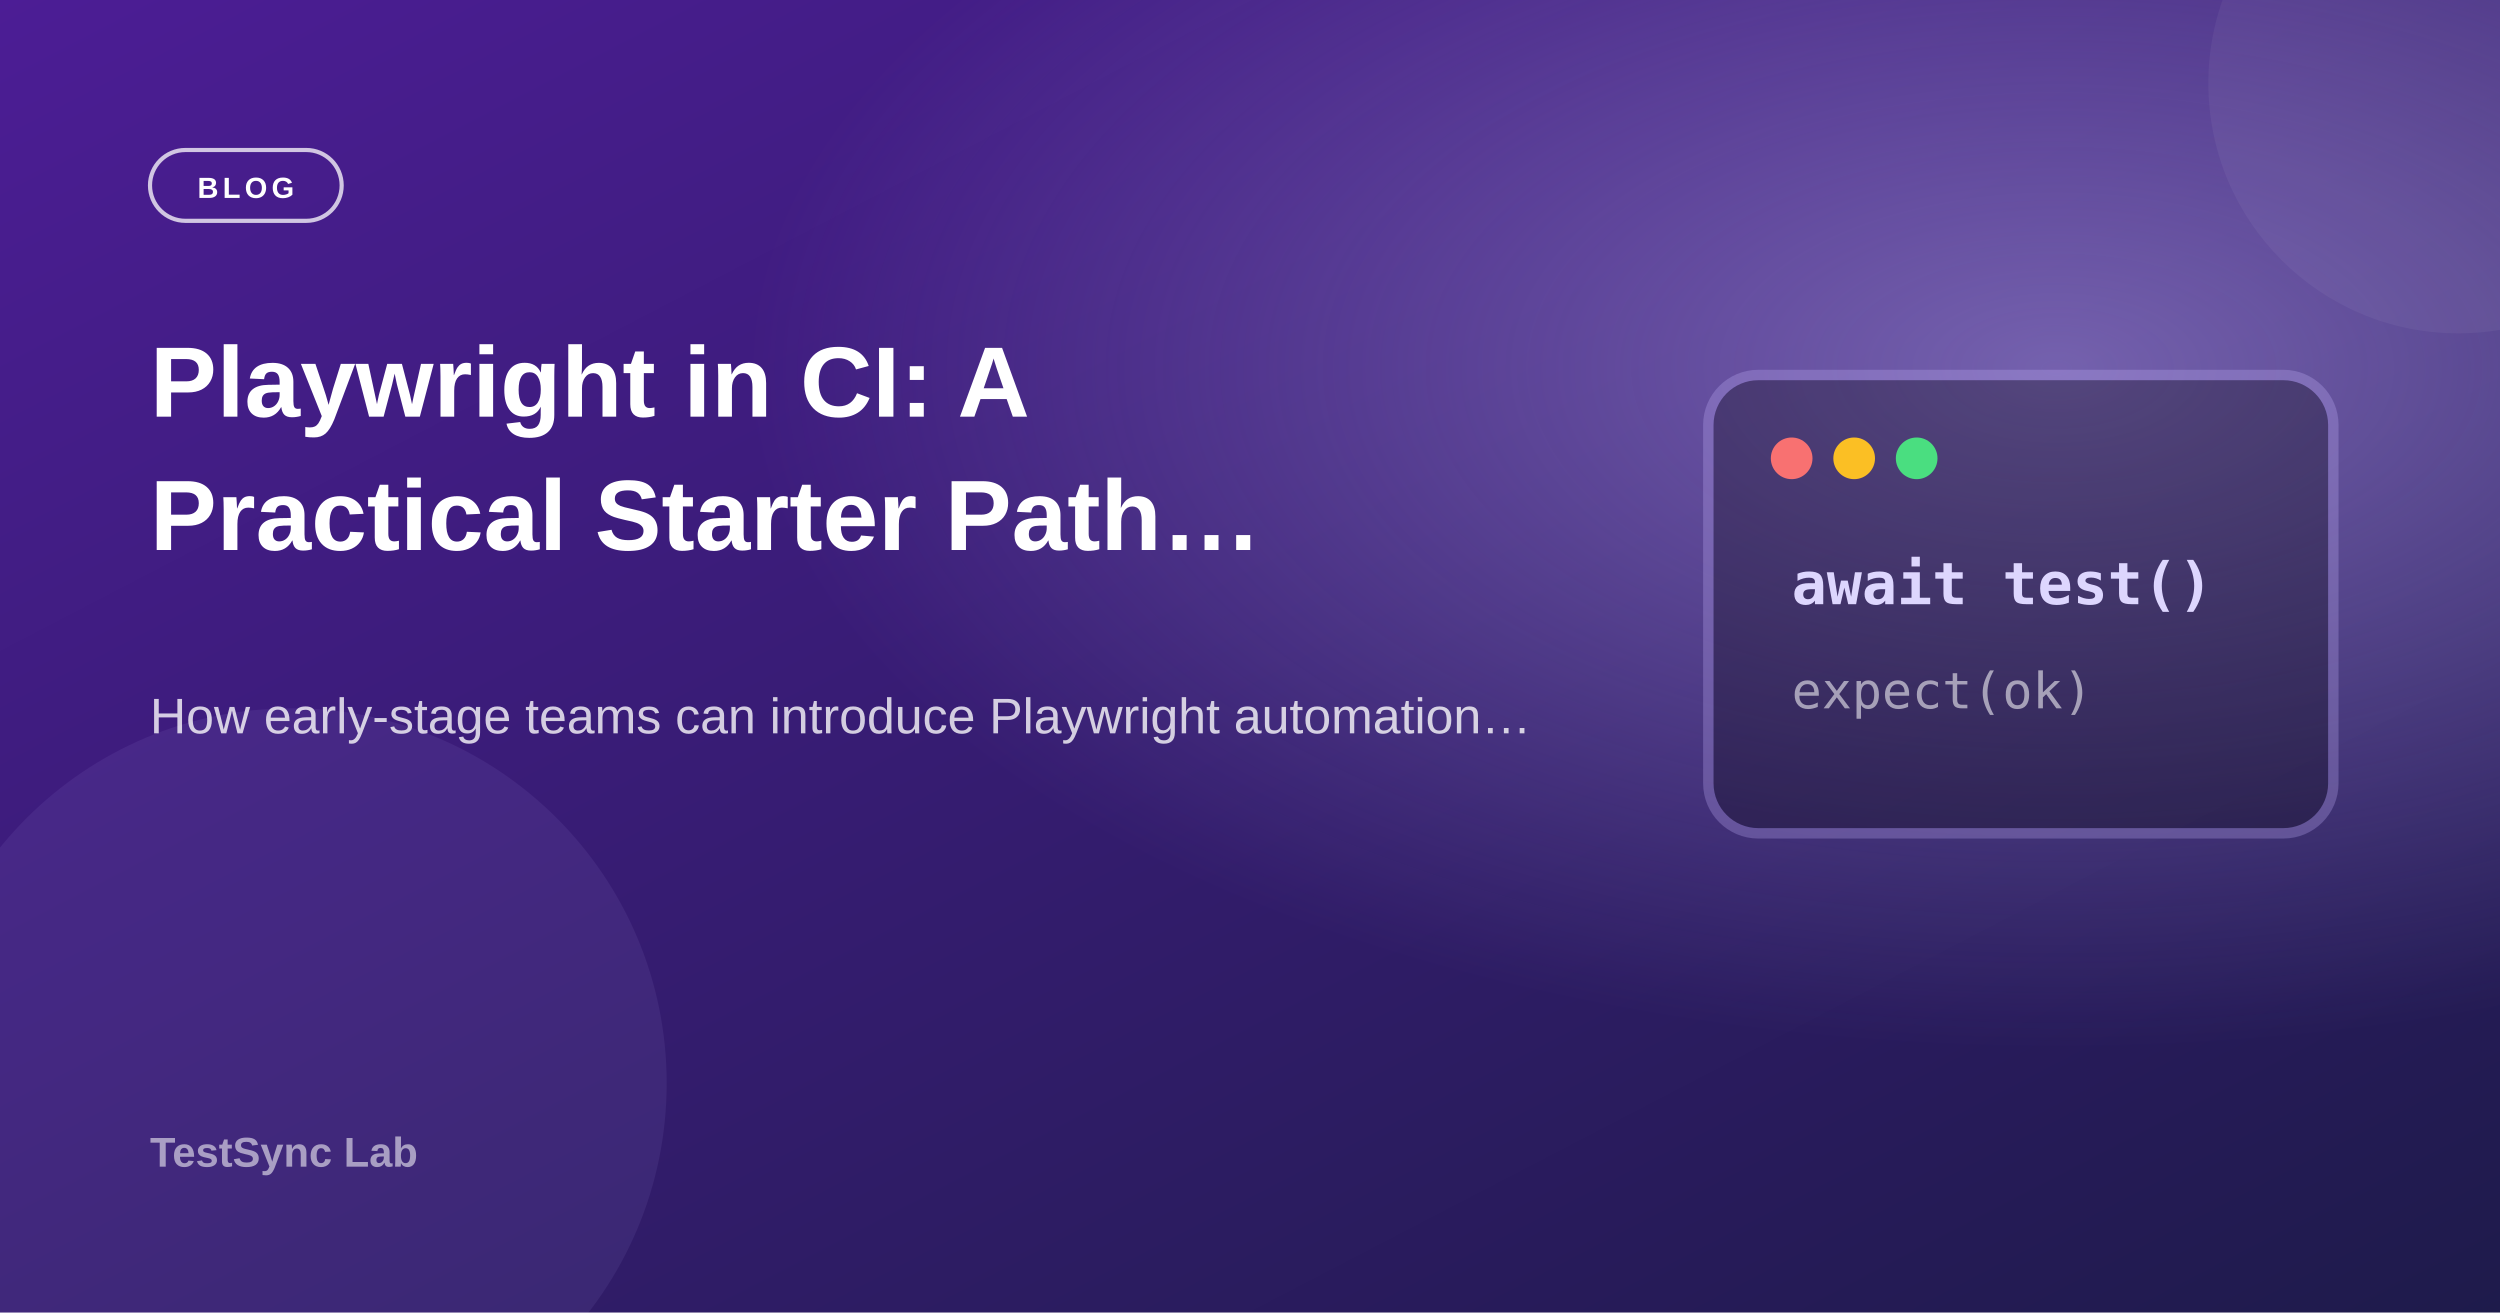
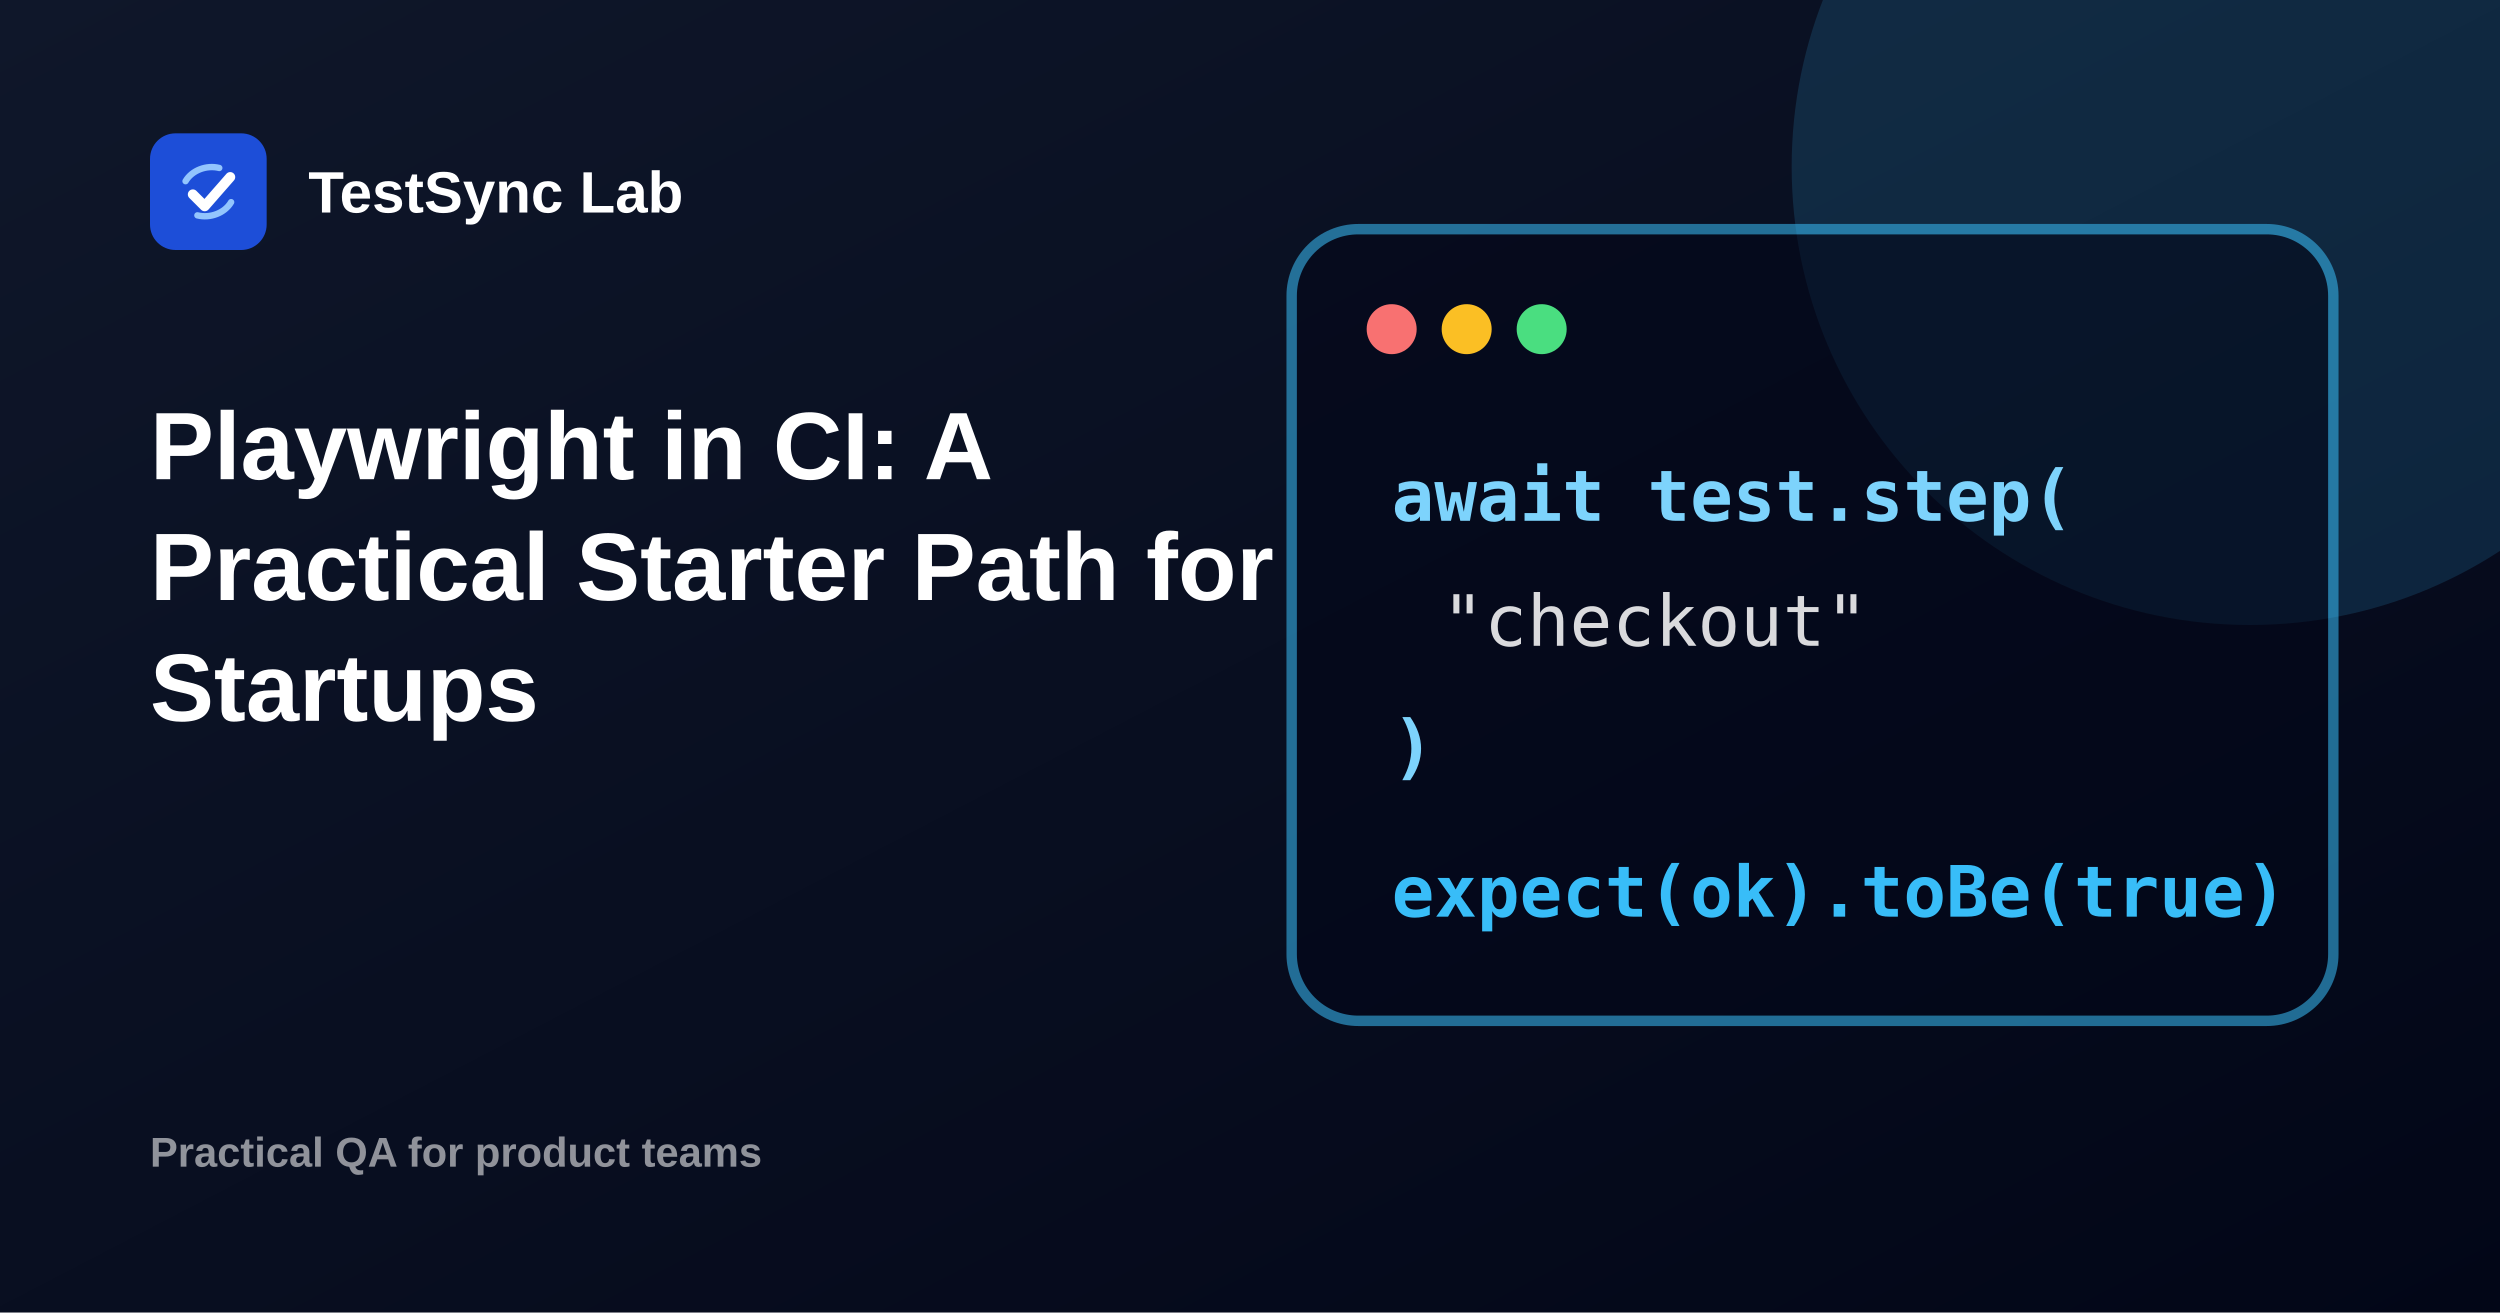
<svg xmlns="http://www.w3.org/2000/svg" width="1200" height="630" viewBox="0 0 1200 630" role="img" aria-label="Playwright in CI: A Practical Starter Path for Startups">
  <defs>
-     <linearGradient id="g" x1="0" y1="0" x2="1" y2="1">
-       <stop offset="0%" stop-color="#4C1D95" />
-       <stop offset="100%" stop-color="#1E1B4B" />
+     <linearGradient id="bg" x1="0" y1="0" x2="1" y2="1">
+       <stop offset="0%" stop-color="#0F172A" />
+       <stop offset="100%" stop-color="#020617" />
    </linearGradient>
-     <radialGradient id="glow" cx="82%" cy="28%" r="52%">
-       <stop offset="0%" stop-color="#C4B5FD" stop-opacity="0.45" />
-       <stop offset="100%" stop-color="#C4B5FD" stop-opacity="0" />
-     </radialGradient>
  </defs>
-   <rect width="1200" height="630" fill="url(#g)" />
-   <rect width="1200" height="630" fill="url(#glow)" />
-   <circle cx="140" cy="520" r="180" fill="#C4B5FD" opacity="0.08" />
-   <circle cx="1180" cy="40" r="120" fill="#fff" opacity="0.05" />
-   <rect x="72" y="72" width="92" height="34" rx="17" fill="none" stroke="#fff" stroke-width="2" opacity="0.75" />
-   <text x="118" y="95" text-anchor="middle" fill="#fff" font-family="Arial, Helvetica, sans-serif" font-size="14" font-weight="700" letter-spacing="2">BLOG</text>
-   <text x="72" y="200" fill="#fff" font-family="Arial, Helvetica, sans-serif" font-size="48" font-weight="800">Playwright in CI: A</text>
-   <text x="72" y="264" fill="#fff" font-family="Arial, Helvetica, sans-serif" font-size="48" font-weight="800">Practical Starter Path…</text>
-   <text x="72" y="352" fill="#fff" font-family="Arial, Helvetica, sans-serif" font-size="24" font-weight="500" opacity="0.78">How early-stage teams can introduce Playwright automation…</text>
-   <text x="72" y="560" fill="#fff" font-family="Arial, Helvetica, sans-serif" font-size="20" font-weight="600" opacity="0.55">TestSync Lab</text>
-   <rect x="820" y="180" width="300" height="220" rx="24" fill="#000" opacity="0.28" stroke="#C4B5FD" stroke-width="5" />
-   <circle cx="860" cy="220" r="10" fill="#F87171" />
-   <circle cx="890" cy="220" r="10" fill="#FBBF24" />
-   <circle cx="920" cy="220" r="10" fill="#4ADE80" />
-   <text x="860" y="290" fill="#DDD6FE" font-family="ui-monospace, Menlo, monospace" font-size="28" font-weight="700">await test()</text>
-   <text x="860" y="340" fill="#fff" opacity="0.55" font-family="ui-monospace, Menlo, monospace" font-size="24">expect(ok)</text>
+   <rect width="1200" height="630" fill="url(#bg)" />
+   <circle cx="1080" cy="80" r="220" fill="#38BDF8" opacity="0.15" />
+   <g transform="translate(72 64) scale(0.109375)">
+     <rect width="512" height="512" rx="112" fill="#1D4ED8" />
+     <path d="M156 210c28-48 92-72 148-58" fill="none" stroke="#93C5FD" stroke-width="28" stroke-linecap="round" />
+     <path d="M356 302c-28 48-92 72-148 58" fill="none" stroke="#93C5FD" stroke-width="28" stroke-linecap="round" />
+     <path d="M188 268l52 52 112-128" fill="none" stroke="#FFFFFF" stroke-width="44" stroke-linecap="round" stroke-linejoin="round" />
+   </g>
+   <text x="148" y="102" fill="#FFFFFF" font-family="Arial, Helvetica, sans-serif" font-size="28" font-weight="700">TestSync Lab</text>
+   <text x="72" y="230" fill="#FFFFFF" font-family="Arial, Helvetica, sans-serif" font-size="46" font-weight="800">Playwright in CI: A</text>
+   <text x="72" y="288" fill="#FFFFFF" font-family="Arial, Helvetica, sans-serif" font-size="46" font-weight="800">Practical Starter Path for</text>
+   <text x="72" y="346" fill="#FFFFFF" font-family="Arial, Helvetica, sans-serif" font-size="46" font-weight="800">Startups</text>
+   <text x="72" y="560" fill="#FFFFFF" opacity="0.55" font-family="Arial, Helvetica, sans-serif" font-size="20" font-weight="600">Practical QA for product teams</text>
+   <g transform="translate(620 110)">
+     <rect x="0" y="0" width="500" height="380" rx="32" fill="#020617" opacity="0.55" stroke="#38BDF8" stroke-width="5" />
+     <circle cx="48" cy="48" r="12" fill="#F87171" />
+     <circle cx="84" cy="48" r="12" fill="#FBBF24" />
+     <circle cx="120" cy="48" r="12" fill="#4ADE80" />
+     <text x="48" y="140" fill="#7DD3FC" font-family="ui-monospace, Menlo, monospace" font-size="34" font-weight="700">await test.step(</text>
+     <text x="72" y="200" fill="#FFFFFF" opacity="0.85" font-family="ui-monospace, Menlo, monospace" font-size="34">"checkout"</text>
+     <text x="48" y="260" fill="#7DD3FC" font-family="ui-monospace, Menlo, monospace" font-size="34" font-weight="700">)</text>
+     <text x="48" y="330" fill="#38BDF8" font-family="ui-monospace, Menlo, monospace" font-size="34" font-weight="700">expect(ok).toBe(true)</text>
+   </g>
</svg>
